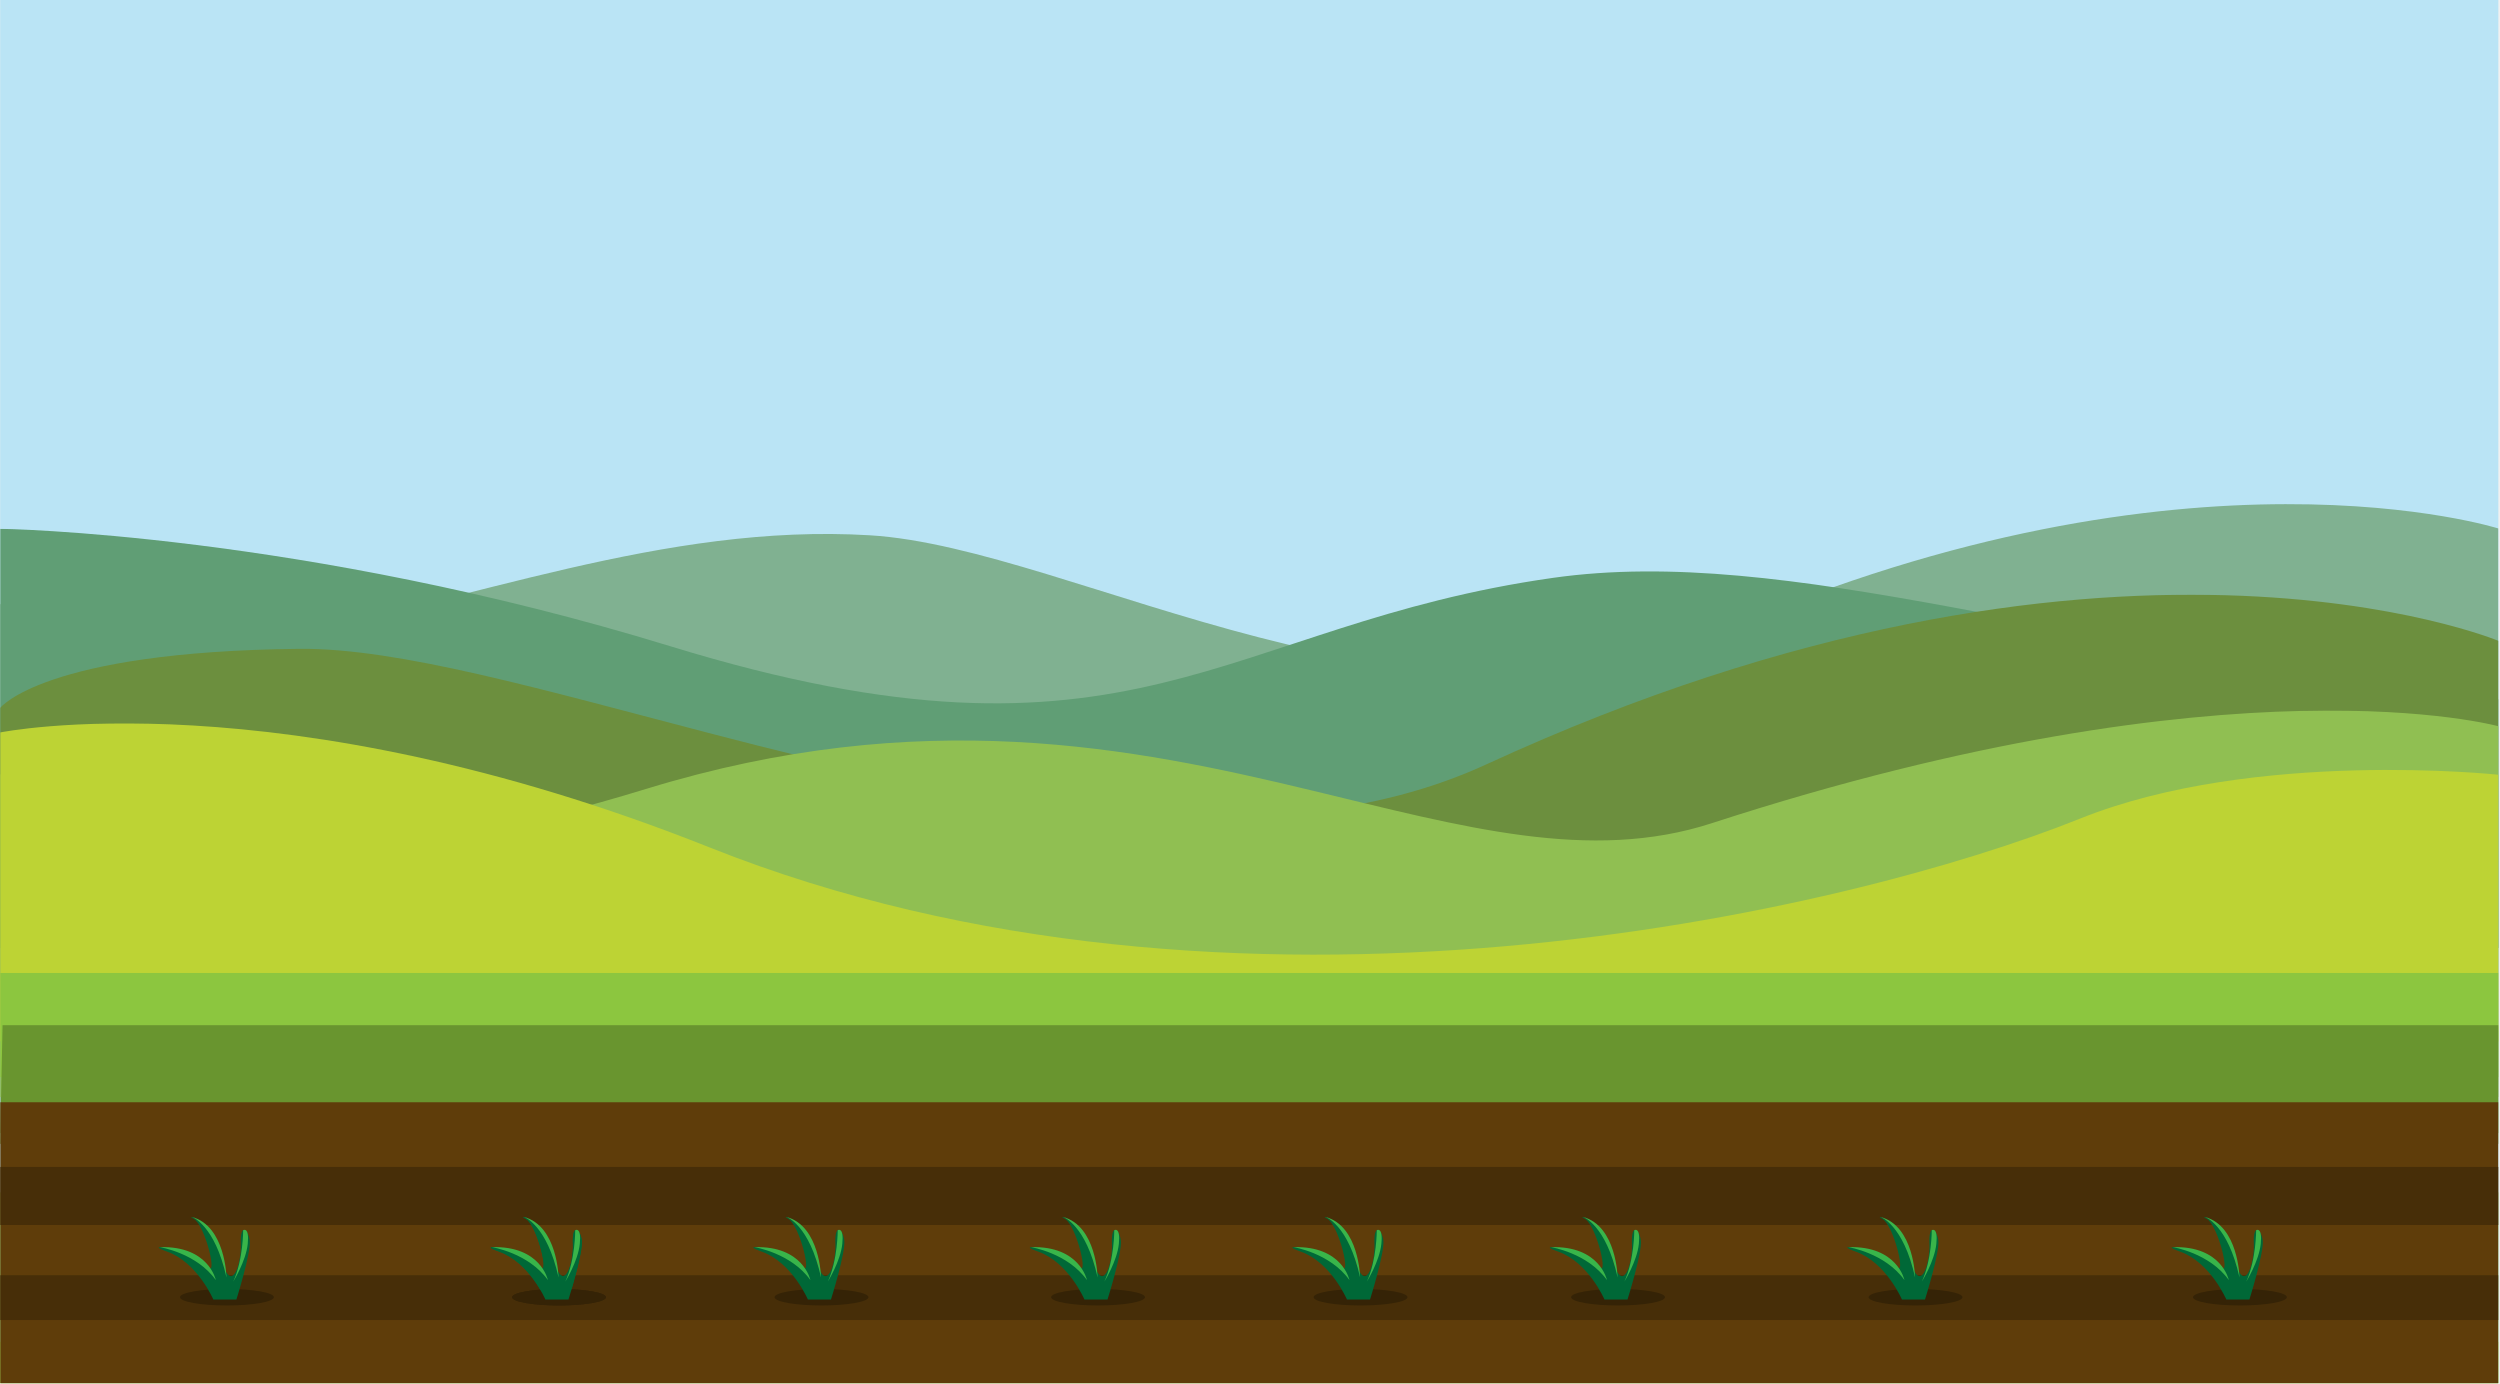
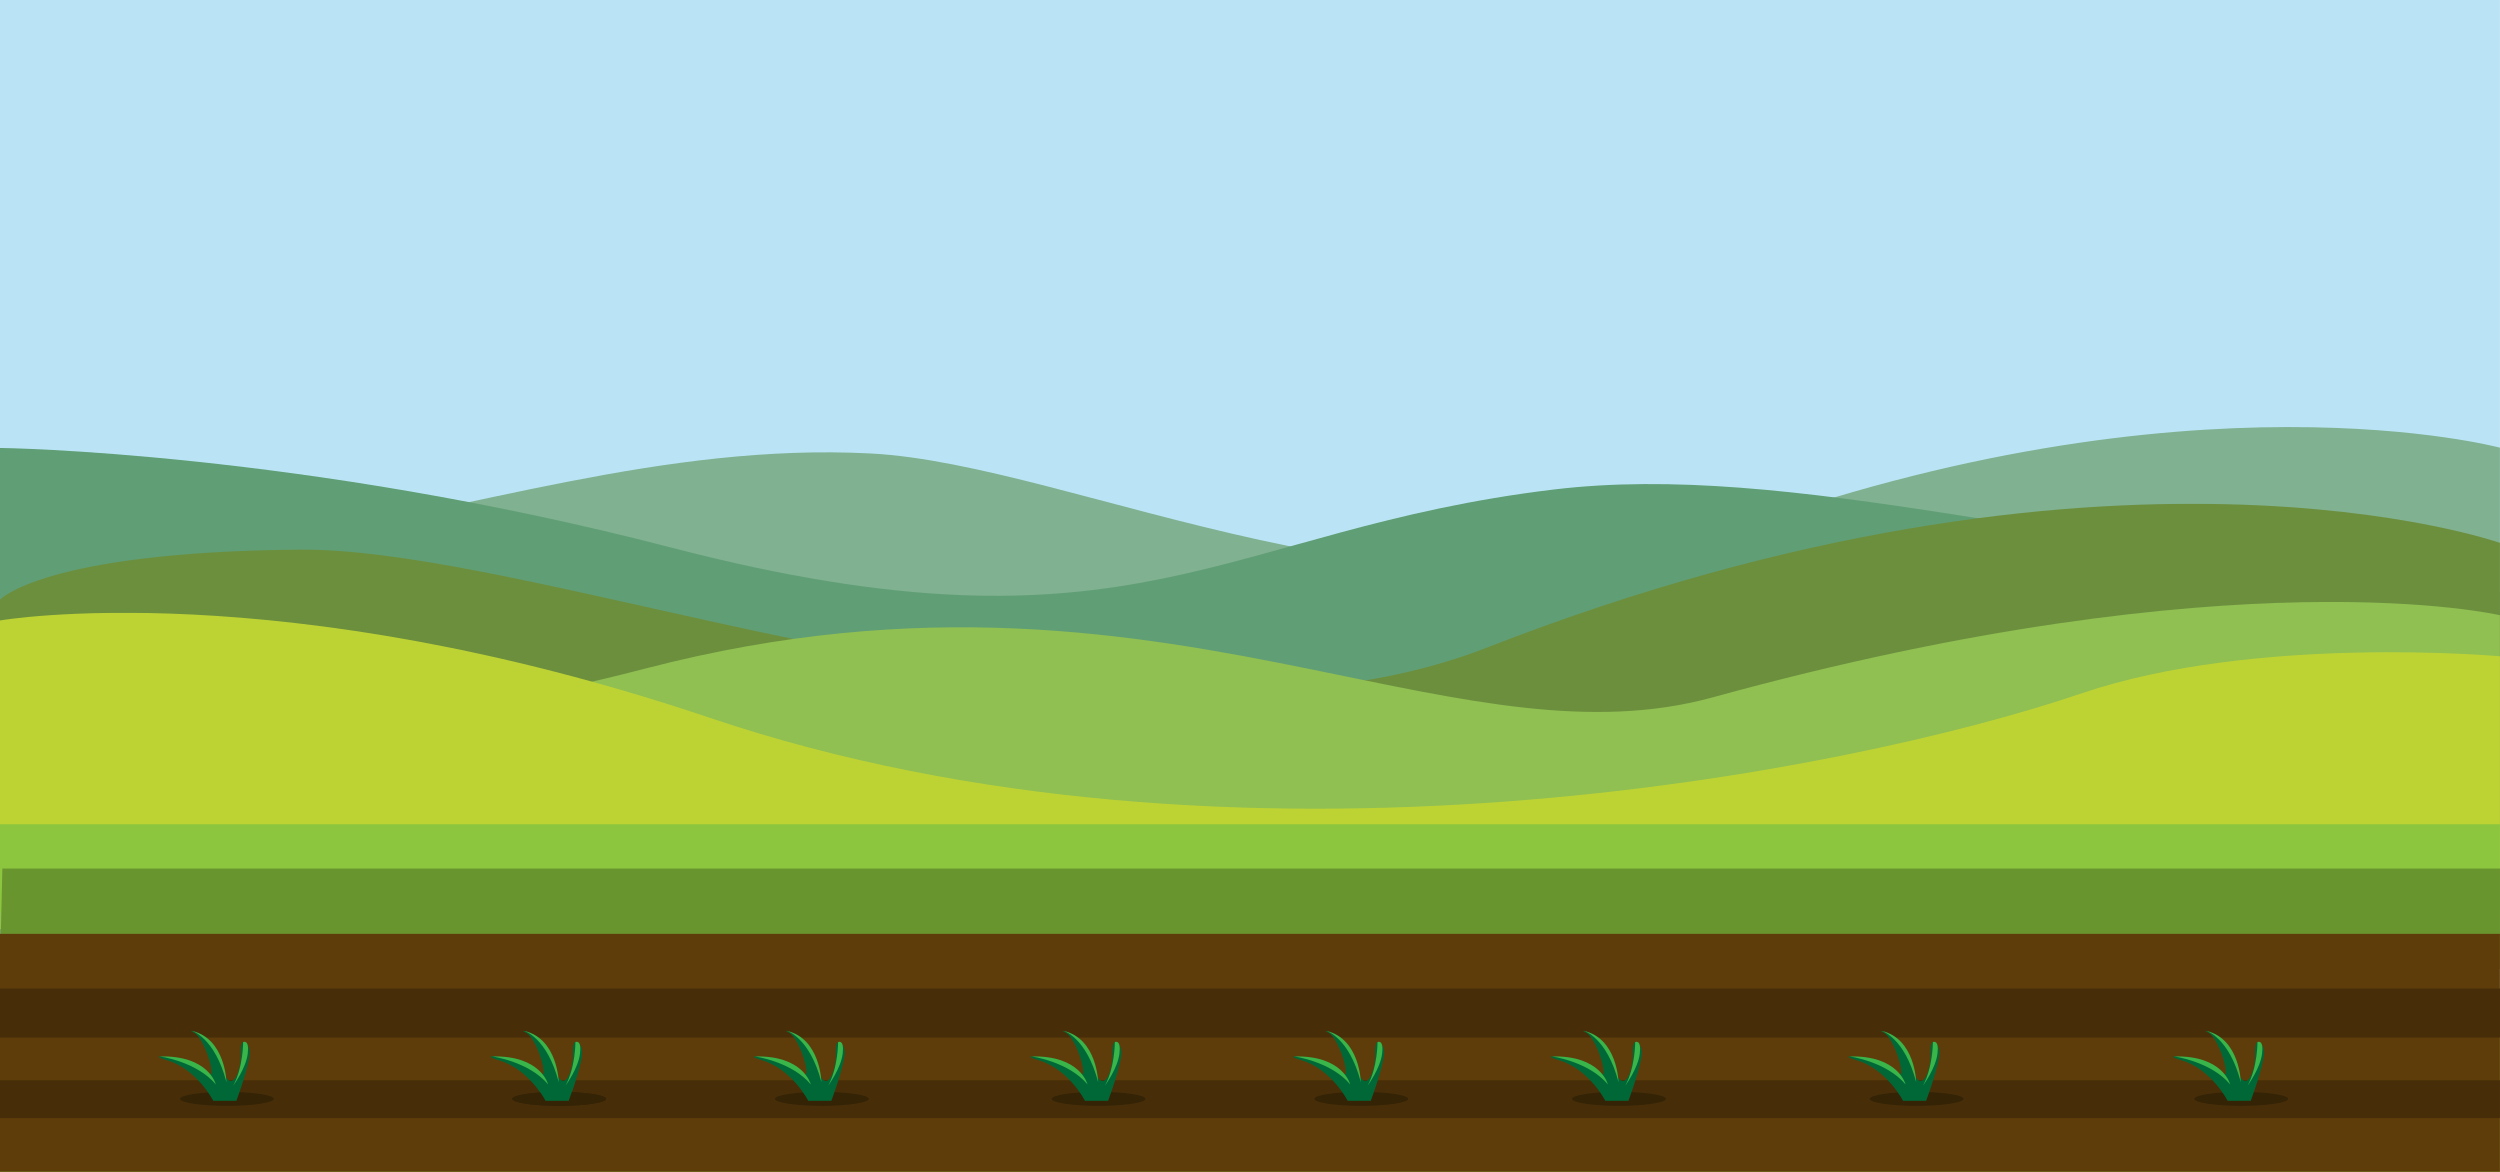
- <svg xmlns="http://www.w3.org/2000/svg" width="1921" height="1063" viewBox="0 0 1921 1063" fill="none">
-   <g clip-path="url(#clip0_5101_1805)">
-     <mask id="mask0_5101_1805" style="mask-type:luminance" maskUnits="userSpaceOnUse" x="-1" y="-160" width="1922" height="1223">
-       <path d="M-0.147 -160H1920.15V1063H-0.147V-160Z" fill="white" />
+ <svg xmlns="http://www.w3.org/2000/svg" width="1920" height="900" viewBox="0 0 1920 900" fill="none" version="1.1" id="svg68">
+   <g clip-path="url(#clip0_5101_1805)" id="g68" transform="matrix(1.000151,0,0,0.8466604,-0.1400052,0)">
+     <mask id="mask0_5101_1805" maskUnits="userSpaceOnUse" x="-1" y="-160" width="1922" height="1223">
+       <path d="M -0.147,-160 H 1920.15 V 1063 H -0.147 Z" fill="#ffffff" id="path1" />
    </mask>
-     <g mask="url(#mask0_5101_1805)">
-       <path d="M1919.78 1062.99H0.14V-160.003H1919.78V1062.99Z" fill="#BAE4F5" />
+     <g mask="url(#mask0_5101_1805)" id="g2">
+       <path d="M 1919.78,1062.99 H 0.14 V -160.003 H 1919.78 Z" fill="#bae4f5" id="path2" />
    </g>
-     <mask id="mask1_5101_1805" style="mask-type:luminance" maskUnits="userSpaceOnUse" x="0" y="387" width="1920" height="342">
-       <path d="M0.14 387.283H1919.85V728.659H0.14V387.283Z" fill="white" />
+     <mask id="mask1_5101_1805" maskUnits="userSpaceOnUse" x="0" y="387" width="1920" height="342">
+       <path d="M 0.14,387.283 H 1919.85 V 728.659 H 0.14 Z" fill="#ffffff" id="path3" />
    </mask>
-     <g mask="url(#mask1_5101_1805)">
-       <path d="M1919.78 406.092C1919.78 406.092 1681.56 330.415 1326.35 483.542C1087.34 586.574 826.444 420.906 668.432 411.32C510.418 401.731 360.675 462.828 209.755 489.976C91.422 511.26 0.14 464.08 0.14 464.08V728.369H1919.78V406.092Z" fill="#80B191" />
+     <g mask="url(#mask1_5101_1805)" id="g4">
+       <path d="m 1919.78,406.092 c 0,0 -238.22,-75.677 -593.43,77.45 C 1087.34,586.574 826.444,420.906 668.432,411.32 510.418,401.731 360.675,462.828 209.755,489.976 91.422,511.26 0.14,464.08 0.14,464.08 V 728.369 H 1919.78 Z" fill="#80b191" id="path4" />
    </g>
-     <mask id="mask2_5101_1805" style="mask-type:luminance" maskUnits="userSpaceOnUse" x="0" y="406" width="1920" height="323">
-       <path d="M0.14 406.249H1919.85V728.659H0.14V406.249Z" fill="white" />
+     <mask id="mask2_5101_1805" maskUnits="userSpaceOnUse" x="0" y="406" width="1920" height="323">
+       <path d="M 0.14,406.249 H 1919.85 v 322.41 H 0.14 Z" fill="#ffffff" id="path5" />
    </mask>
-     <g mask="url(#mask2_5101_1805)">
-       <path d="M0.14 406.332C0.14 406.332 231.327 409.444 515.38 496.653C872.141 606.189 938.197 480.143 1193.43 444.009C1373.48 418.517 1588.52 498.565 1919.78 537.339V728.369H0.14V406.332Z" fill="#609E75" />
+     <g mask="url(#mask2_5101_1805)" id="g6">
+       <path d="m 0.14,406.332 c 0,0 231.187,3.112 515.24,90.321 356.761,109.536 422.817,-16.51 678.05,-52.644 180.05,-25.492 395.09,54.556 726.35,93.33 v 191.03 H 0.14 Z" fill="#609e75" id="path6" />
    </g>
-     <mask id="mask3_5101_1805" style="mask-type:luminance" maskUnits="userSpaceOnUse" x="0" y="456" width="1920" height="415">
-       <path d="M0.14 456.71H1919.85V870.898H0.14V456.71Z" fill="white" />
+     <mask id="mask3_5101_1805" maskUnits="userSpaceOnUse" x="0" y="456" width="1920" height="415">
+       <path d="M 0.14,456.71 H 1919.85 V 870.898 H 0.14 Z" fill="#ffffff" id="path7" />
    </mask>
-     <g mask="url(#mask3_5101_1805)">
-       <path d="M1919.78 492.431C1919.78 492.431 1619.6 367.282 1141.96 587.404C971.278 666.066 741.896 614.639 544.497 563.217C418.866 530.488 306.189 497.759 229.832 498.565C33.498 500.631 0.14 543.952 0.14 543.952L0.3 870.741H1919.78V492.431Z" fill="#6C8F3E" />
+     <g mask="url(#mask3_5101_1805)" id="g8">
+       <path d="m 1919.78,492.431 c 0,0 -300.18,-125.149 -777.82,94.973 C 971.278,666.066 741.896,614.639 544.497,563.217 418.866,530.488 306.189,497.759 229.832,498.565 33.498,500.631 0.14,543.952 0.14,543.952 L 0.3,870.741 H 1919.78 Z" fill="#6c8f3e" id="path8" />
    </g>
-     <mask id="mask4_5101_1805" style="mask-type:luminance" maskUnits="userSpaceOnUse" x="0" y="545" width="1920" height="299">
-       <path d="M0.14 545.778H1919.85V843.087H0.14V545.778Z" fill="white" />
+     <mask id="mask4_5101_1805" maskUnits="userSpaceOnUse" x="0" y="545" width="1920" height="299">
+       <path d="M 0.14,545.778 H 1919.85 V 843.087 H 0.14 Z" fill="#ffffff" id="path9" />
    </mask>
-     <g mask="url(#mask4_5101_1805)">
-       <path d="M0.14 594.677C0.14 594.677 107.986 725.497 496.533 606.189C707.803 541.313 870.569 574.362 1008.09 607.415C1123.81 635.223 1221.65 663.034 1315.48 632.504C1717.11 501.83 1919.78 558.056 1919.78 558.056V843.023H0.14V594.677Z" fill="#90BF52" />
+     <g mask="url(#mask4_5101_1805)" id="g10">
+       <path d="m 0.14,594.677 c 0,0 107.846,130.82 496.393,11.512 211.27,-64.876 374.036,-31.827 511.557,1.226 115.72,27.808 213.56,55.619 307.39,25.089 401.63,-130.674 604.3,-74.448 604.3,-74.448 V 843.023 H 0.14 Z" fill="#90bf52" id="path10" />
    </g>
-     <mask id="mask5_5101_1805" style="mask-type:luminance" maskUnits="userSpaceOnUse" x="0" y="555" width="1920" height="246">
-       <path d="M0.14 555.637H1919.85V800.438H0.14V555.637Z" fill="white" />
+     <mask id="mask5_5101_1805" maskUnits="userSpaceOnUse" x="0" y="555" width="1920" height="246">
+       <path d="M 0.14,555.637 H 1919.85 V 800.438 H 0.14 Z" fill="#ffffff" id="path11" />
    </mask>
-     <g mask="url(#mask5_5101_1805)">
-       <path d="M0.14 562.821C0.14 562.821 213.602 519.087 545.491 651.26C948.224 811.654 1420.26 700.512 1598.32 629.019C1732.43 575.162 1919.78 595.317 1919.78 595.317V800.282H0.14V562.821Z" fill="#BDD334" />
+     <g mask="url(#mask5_5101_1805)" id="g12">
+       <path d="m 0.14,562.821 c 0,0 213.462,-43.734 545.351,88.439 402.733,160.394 874.769,49.252 1052.829,-22.241 134.11,-53.857 321.46,-33.702 321.46,-33.702 V 800.282 H 0.14 Z" fill="#bdd334" id="path12" />
    </g>
-     <mask id="mask6_5101_1805" style="mask-type:luminance" maskUnits="userSpaceOnUse" x="0" y="1030" width="1920" height="107">
-       <path d="M0.14 1030.75H1919.85V1136.51H0.14V1030.75Z" fill="white" />
+     <mask id="mask6_5101_1805" maskUnits="userSpaceOnUse" x="0" y="1030" width="1920" height="107">
+       <path d="M 0.14,1030.75 H 1919.85 v 105.76 H 0.14 Z" fill="#ffffff" id="path13" />
    </mask>
-     <g mask="url(#mask6_5101_1805)">
-       <path d="M1919.78 1136.42H0.14V1031.07H1919.78V1136.42Z" fill="#BDD334" />
+     <g mask="url(#mask6_5101_1805)" id="g14">
+       <path d="M 1919.78,1136.42 H 0.14 V 1031.07 H 1919.78 Z" fill="#bdd334" id="path14" />
    </g>
-     <mask id="mask7_5101_1805" style="mask-type:luminance" maskUnits="userSpaceOnUse" x="0" y="915" width="1920" height="194">
-       <path d="M0.14 915.942H1919.85V1108.64H0.14V915.942Z" fill="white" />
+     <mask id="mask7_5101_1805" maskUnits="userSpaceOnUse" x="0" y="915" width="1920" height="194">
+       <path d="M 0.14,915.942 H 1919.85 V 1108.64 H 0.14 Z" fill="#ffffff" id="path15" />
    </mask>
-     <g mask="url(#mask7_5101_1805)">
-       <path d="M1919.78 1108.55H0.14V916.212H1919.78V1108.55Z" fill="#8CC63F" />
+     <g mask="url(#mask7_5101_1805)" id="g16">
+       <path d="M 1919.78,1108.55 H 0.14 V 916.212 H 1919.78 Z" fill="#8cc63f" id="path16" />
    </g>
-     <mask id="mask8_5101_1805" style="mask-type:luminance" maskUnits="userSpaceOnUse" x="0" y="747" width="1920" height="81">
-       <path d="M0.14 747.554H1919.85V827.886H0.14V747.554Z" fill="white" />
+     <mask id="mask8_5101_1805" maskUnits="userSpaceOnUse" x="0" y="747" width="1920" height="81">
+       <path d="M 0.14,747.554 H 1919.85 v 80.332 H 0.14 Z" fill="#ffffff" id="path17" />
    </mask>
-     <g mask="url(#mask8_5101_1805)">
-       <path d="M1919.78 827.82H0.14V747.558H1919.78V827.82Z" fill="#8CC63F" />
+     <g mask="url(#mask8_5101_1805)" id="g18">
+       <path d="M 1919.78,827.82 H 0.14 V 747.558 H 1919.78 Z" fill="#8cc63f" id="path18" />
    </g>
-     <mask id="mask9_5101_1805" style="mask-type:luminance" maskUnits="userSpaceOnUse" x="0" y="787" width="1920" height="93">
-       <path d="M0.14 787.644H1919.85V879.028H0.14V787.644Z" fill="white" />
+     <mask id="mask9_5101_1805" maskUnits="userSpaceOnUse" x="0" y="787" width="1920" height="93">
+       <path d="M 0.14,787.644 H 1919.85 v 91.384 H 0.14 Z" fill="#ffffff" id="path19" />
    </mask>
-     <g mask="url(#mask9_5101_1805)">
-       <path d="M1919.79 878.951H0.14L1.952 787.687H1919.85L1919.79 878.951Z" fill="#69952F" />
+     <g mask="url(#mask9_5101_1805)" id="g20">
+       <path d="M 1919.79,878.951 H 0.14 L 1.952,787.687 H 1919.85 Z" fill="#69952f" id="path20" />
    </g>
-     <mask id="mask10_5101_1805" style="mask-type:luminance" maskUnits="userSpaceOnUse" x="0" y="846" width="1920" height="218">
-       <path d="M0.14 846.855H1919.85V1063.6H0.14V846.855Z" fill="white" />
+     <mask id="mask10_5101_1805" maskUnits="userSpaceOnUse" x="0" y="846" width="1920" height="218">
+       <path d="M 0.14,846.855 H 1919.85 V 1063.6 H 0.14 Z" fill="#ffffff" id="path21" />
    </mask>
-     <g mask="url(#mask10_5101_1805)">
-       <path d="M1919.78 1063.27H0.14V846.888H1919.78V1063.27Z" fill="#5F3D0A" />
+     <g mask="url(#mask10_5101_1805)" id="g22">
+       <path d="M 1919.78,1063.27 H 0.14 V 846.888 H 1919.78 Z" fill="#5f3d0a" id="path22" />
    </g>
-     <mask id="mask11_5101_1805" style="mask-type:luminance" maskUnits="userSpaceOnUse" x="0" y="979" width="1920" height="36">
-       <path d="M0.14 979.611H1919.85V1014.49H0.14V979.611Z" fill="white" />
+     <mask id="mask11_5101_1805" maskUnits="userSpaceOnUse" x="0" y="979" width="1920" height="36">
+       <path d="M 0.14,979.611 H 1919.85 v 34.879 H 0.14 Z" fill="#ffffff" id="path23" />
    </mask>
-     <g mask="url(#mask11_5101_1805)">
-       <path d="M1919.78 1014.41H0.14V979.884H1919.78V1014.41Z" fill="#472E08" />
+     <g mask="url(#mask11_5101_1805)" id="g24">
+       <path d="M 1919.78,1014.41 H 0.14 V 979.884 H 1919.78 Z" fill="#472e08" id="path24" />
    </g>
-     <mask id="mask12_5101_1805" style="mask-type:luminance" maskUnits="userSpaceOnUse" x="0" y="896" width="1920" height="46">
-       <path d="M0.14 896.297H1919.85V941.341H0.14V896.297Z" fill="white" />
+     <mask id="mask12_5101_1805" maskUnits="userSpaceOnUse" x="0" y="896" width="1920" height="46">
+       <path d="M 0.14,896.297 H 1919.85 v 45.044 H 0.14 Z" fill="#ffffff" id="path25" />
    </mask>
-     <g mask="url(#mask12_5101_1805)">
-       <path d="M1919.82 941.294H0.17V896.623H1919.82V941.294Z" fill="#472E08" />
+     <g mask="url(#mask12_5101_1805)" id="g26">
+       <path d="M 1919.82,941.294 H 0.17 V 896.623 H 1919.82 Z" fill="#472e08" id="path26" />
    </g>
-     <path d="M465.615 996.777C465.615 1000.29 449.461 1003.13 429.537 1003.13C409.61 1003.13 393.456 1000.29 393.456 996.777C393.456 993.272 409.61 990.426 429.537 990.426C449.461 990.426 465.615 993.272 465.615 996.777Z" fill="#352306" />
-     <path d="M419.093 998.556C419.093 998.556 406.834 970.002 383.669 961.782C360.509 953.562 405.469 961.109 414.325 972.644C423.181 984.179 412.963 941.474 404.107 936.633C395.252 931.791 417.732 937.379 425.223 966.903C432.717 996.423 440.892 971.251 440.212 955.604C439.531 939.955 445.661 944.036 447.025 952.882C448.387 961.728 436.805 998.556 436.805 998.556H419.093Z" fill="#006837" />
-     <path d="M465.615 996.777C465.615 1000.29 449.461 1003.13 429.537 1003.13C409.61 1003.13 393.456 1000.29 393.456 996.777C393.456 993.272 409.61 990.426 429.537 990.426C449.461 990.426 465.615 993.272 465.615 996.777Z" fill="#352306" />
-     <path d="M419.093 998.556C419.093 998.556 406.834 970.002 383.669 961.782C360.509 953.562 405.469 961.109 414.325 972.644C423.181 984.179 412.963 941.474 404.107 936.633C395.252 931.791 417.732 937.379 425.223 966.903C432.717 996.423 440.892 971.251 440.212 955.604C439.531 939.955 445.661 944.036 447.025 952.882C448.387 961.728 436.805 998.556 436.805 998.556H419.093Z" fill="#006837" />
-     <path d="M421.002 983.622C421.002 983.622 415.563 957.177 378.09 958.323C378.09 958.323 406.093 962.758 421.002 983.622Z" fill="#39B54A" />
-     <path d="M429.177 981.58C429.177 981.58 428.496 942.121 402.613 935.087C402.613 935.087 420.208 940.988 429.177 981.58Z" fill="#39B54A" />
-     <path d="M434.399 984.759C434.399 984.759 444.166 969.135 445.524 955.741C446.889 942.347 442 945.282 442 945.282C442 945.282 442.12 967.973 434.399 984.759Z" fill="#39B54A" />
-     <path d="M667.315 996.777C667.315 1000.29 651.165 1003.13 631.241 1003.13C611.313 1003.13 595.16 1000.29 595.16 996.777C595.16 993.272 611.313 990.426 631.241 990.426C651.165 990.426 667.315 993.272 667.315 996.777Z" fill="#352306" />
-     <path d="M620.796 998.556C620.796 998.556 608.537 970.002 585.373 961.782C562.212 953.562 607.176 961.109 616.028 972.644C624.884 984.179 614.667 941.474 605.811 936.633C596.952 931.791 619.435 937.379 626.929 966.903C634.421 996.423 642.596 971.251 641.915 955.604C641.234 939.955 647.364 944.036 648.725 952.882C650.087 961.728 638.508 998.556 638.508 998.556H620.796Z" fill="#006837" />
-     <path d="M622.708 983.622C622.708 983.622 617.269 957.177 579.797 958.323C579.797 958.323 607.796 962.758 622.708 983.622Z" fill="#39B54A" />
-     <path d="M630.88 981.58C630.88 981.58 630.199 942.121 604.312 935.087C604.312 935.087 621.907 940.988 630.88 981.58Z" fill="#39B54A" />
-     <path d="M636.102 984.759C636.102 984.759 645.866 969.135 647.224 955.741C648.589 942.347 643.703 945.282 643.703 945.282C643.703 945.282 643.824 967.973 636.102 984.759Z" fill="#39B54A" />
-     <path d="M879.826 996.777C879.826 1000.29 863.673 1003.13 843.749 1003.13C823.825 1003.13 807.671 1000.29 807.671 996.777C807.671 993.272 823.825 990.426 843.749 990.426C863.673 990.426 879.826 993.272 879.826 996.777Z" fill="#352306" />
-     <path d="M833.307 998.556C833.307 998.556 821.041 970.002 797.881 961.782C774.723 953.562 819.68 961.109 828.539 972.644C837.395 984.179 827.174 941.474 818.322 936.633C809.463 931.791 831.946 937.379 839.434 966.903C846.932 996.423 855.107 971.251 854.423 955.604C853.739 939.955 859.872 944.036 861.233 952.882C862.598 961.728 851.016 998.556 851.016 998.556H833.307Z" fill="#006837" />
-     <path d="M835.216 983.622C835.216 983.622 829.774 957.177 792.305 958.323C792.305 958.323 820.304 962.758 835.216 983.622Z" fill="#39B54A" />
-     <path d="M843.388 981.58C843.388 981.58 842.704 942.121 816.82 935.087C816.82 935.087 834.415 940.988 843.388 981.58Z" fill="#39B54A" />
-     <path d="M848.607 984.759C848.607 984.759 858.374 969.135 859.739 955.741C861.1 942.347 856.208 945.282 856.208 945.282C856.208 945.282 856.332 967.973 848.607 984.759Z" fill="#39B54A" />
-     <path d="M1081.53 996.777C1081.53 1000.29 1065.38 1003.13 1045.45 1003.13C1025.52 1003.13 1009.37 1000.29 1009.37 996.777C1009.37 993.272 1025.52 990.426 1045.45 990.426C1065.38 990.426 1081.53 993.272 1081.53 996.777Z" fill="#352306" />
-     <path d="M1035.01 998.556C1035.01 998.556 1022.75 970.002 999.584 961.782C976.427 953.562 1021.38 961.109 1030.24 972.644C1039.1 984.179 1028.88 941.474 1020.02 936.633C1011.17 931.791 1033.64 937.379 1041.14 966.903C1048.64 996.423 1056.81 971.251 1056.13 955.604C1055.44 939.955 1061.57 944.036 1062.94 952.882C1064.3 961.728 1052.72 998.556 1052.72 998.556H1035.01Z" fill="#006837" />
-     <path d="M1036.92 983.622C1036.92 983.622 1031.48 957.177 994.008 958.323C994.008 958.323 1022.01 962.758 1036.92 983.622Z" fill="#39B54A" />
-     <path d="M1045.09 981.58C1045.09 981.58 1044.41 942.121 1018.52 935.087C1018.52 935.087 1036.12 940.988 1045.09 981.58Z" fill="#39B54A" />
-     <path d="M1050.31 984.759C1050.31 984.759 1060.08 969.135 1061.44 955.741C1062.81 942.347 1057.92 945.282 1057.92 945.282C1057.92 945.282 1058.04 967.973 1050.31 984.759Z" fill="#39B54A" />
-     <path d="M1279.39 996.777C1279.39 1000.29 1263.24 1003.13 1243.31 1003.13C1223.39 1003.13 1207.24 1000.29 1207.24 996.777C1207.24 993.272 1223.39 990.426 1243.31 990.426C1263.24 990.426 1279.39 993.272 1279.39 996.777Z" fill="#352306" />
-     <path d="M1232.88 998.556C1232.88 998.556 1220.61 970.002 1197.45 961.782C1174.29 953.562 1219.25 961.109 1228.11 972.644C1236.96 984.179 1226.74 941.474 1217.89 936.633C1209.03 931.791 1231.52 937.379 1239 966.903C1246.49 996.423 1254.67 971.251 1253.99 955.604C1253.31 939.955 1259.44 944.036 1260.8 952.882C1262.16 961.728 1250.58 998.556 1250.58 998.556H1232.88Z" fill="#006837" />
-     <path d="M1234.79 983.623C1234.79 983.623 1229.35 957.177 1191.87 958.32C1191.87 958.32 1219.88 962.758 1234.79 983.623Z" fill="#39B54A" />
-     <path d="M1242.96 981.58C1242.96 981.58 1242.28 942.121 1216.4 935.087C1216.4 935.087 1233.99 940.988 1242.96 981.58Z" fill="#39B54A" />
-     <path d="M1248.18 984.759C1248.18 984.759 1257.95 969.135 1259.31 955.741C1260.67 942.347 1255.78 945.282 1255.78 945.282C1255.78 945.282 1255.9 967.973 1248.18 984.759Z" fill="#39B54A" />
-     <path d="M210.452 996.777C210.452 1000.29 194.302 1003.13 174.375 1003.13C154.451 1003.13 138.297 1000.29 138.297 996.777C138.297 993.272 154.451 990.426 174.375 990.426C194.302 990.426 210.452 993.272 210.452 996.777Z" fill="#352306" />
-     <path d="M163.934 998.556C163.934 998.556 151.671 970.002 128.51 961.782C105.35 953.562 150.31 961.109 159.166 972.644C168.022 984.179 157.801 941.474 148.945 936.633C140.093 931.791 162.569 937.379 170.064 966.903C177.558 996.423 185.73 971.251 185.049 955.604C184.369 939.955 190.498 944.036 191.863 952.882C193.225 961.728 181.646 998.556 181.646 998.556H163.934Z" fill="#006837" />
-     <path d="M165.843 983.622C165.843 983.622 160.404 957.177 122.931 958.323C122.931 958.323 150.93 962.758 165.843 983.622Z" fill="#39B54A" />
-     <path d="M174.018 981.58C174.018 981.58 173.337 942.121 147.45 935.087C147.45 935.087 165.048 940.988 174.018 981.58Z" fill="#39B54A" />
-     <path d="M179.24 984.759C179.24 984.759 189.003 969.135 190.365 955.741C191.73 942.347 186.841 945.282 186.841 945.282C186.841 945.282 186.961 967.973 179.24 984.759Z" fill="#39B54A" />
-     <path d="M1507.98 996.777C1507.98 1000.29 1491.83 1003.13 1471.9 1003.13C1451.97 1003.13 1435.82 1000.29 1435.82 996.777C1435.82 993.272 1451.97 990.426 1471.9 990.426C1491.83 990.426 1507.98 993.272 1507.98 996.777Z" fill="#352306" />
-     <path d="M1461.46 998.556C1461.46 998.556 1449.19 970.002 1426.03 961.782C1402.87 953.562 1447.83 961.109 1456.69 972.644C1465.54 984.179 1455.32 941.474 1446.47 936.633C1437.62 931.791 1460.09 937.379 1467.59 966.903C1475.08 996.423 1483.25 971.251 1482.57 955.604C1481.89 939.955 1488.02 944.036 1489.39 952.882C1490.75 961.728 1479.17 998.556 1479.17 998.556H1461.46Z" fill="#006837" />
-     <path d="M1463.37 983.622C1463.37 983.622 1457.93 957.177 1420.45 958.323C1420.45 958.323 1448.45 962.758 1463.37 983.622Z" fill="#39B54A" />
-     <path d="M1471.54 981.58C1471.54 981.58 1470.86 942.121 1444.97 935.087C1444.97 935.087 1462.57 940.988 1471.54 981.58Z" fill="#39B54A" />
-     <path d="M1476.76 984.759C1476.76 984.759 1486.53 969.135 1487.89 955.741C1489.25 942.347 1484.36 945.282 1484.36 945.282C1484.36 945.282 1484.48 967.973 1476.76 984.759Z" fill="#39B54A" />
-     <path d="M1757.24 996.777C1757.24 1000.29 1741.09 1003.13 1721.16 1003.13C1701.23 1003.13 1685.08 1000.29 1685.08 996.777C1685.08 993.272 1701.23 990.426 1721.16 990.426C1741.09 990.426 1757.24 993.272 1757.24 996.777Z" fill="#352306" />
-     <path d="M1710.72 998.556C1710.72 998.556 1698.45 970.002 1675.29 961.782C1652.13 953.562 1697.09 961.109 1705.95 972.644C1714.8 984.179 1704.58 941.474 1695.73 936.633C1686.88 931.791 1709.35 937.379 1716.85 966.903C1724.34 996.423 1732.51 971.251 1731.83 955.604C1731.15 939.955 1737.28 944.036 1738.65 952.882C1740.01 961.728 1728.43 998.556 1728.43 998.556H1710.72Z" fill="#006837" />
-     <path d="M1712.63 983.622C1712.63 983.622 1707.19 957.177 1669.71 958.323C1669.71 958.323 1697.71 962.758 1712.63 983.622Z" fill="#39B54A" />
-     <path d="M1720.8 981.58C1720.8 981.58 1720.12 942.121 1694.23 935.087C1694.23 935.087 1711.83 940.988 1720.8 981.58Z" fill="#39B54A" />
-     <path d="M1726.02 984.759C1726.02 984.759 1735.79 969.135 1737.15 955.741C1738.51 942.347 1733.62 945.282 1733.62 945.282C1733.62 945.282 1733.74 967.973 1726.02 984.759Z" fill="#39B54A" />
+     <path d="m 465.615,996.777 c 0,3.513 -16.154,6.353 -36.078,6.353 -19.927,0 -36.081,-2.84 -36.081,-6.353 0,-3.505 16.154,-6.351 36.081,-6.351 19.924,0 36.078,2.846 36.078,6.351 z" fill="#352306" id="path27" />
+     <path d="m 419.093,998.556 c 0,0 -12.259,-28.554 -35.424,-36.774 -23.16,-8.22 21.8,-0.673 30.656,10.862 8.856,11.535 -1.362,-31.17 -10.218,-36.011 -8.855,-4.842 13.625,0.746 21.116,30.27 7.494,29.52 15.669,4.348 14.989,-11.299 -0.681,-15.649 5.449,-11.568 6.813,-2.722 1.362,8.846 -10.22,45.674 -10.22,45.674 z" fill="#006837" id="path28" />
+     <path d="m 465.615,996.777 c 0,3.513 -16.154,6.353 -36.078,6.353 -19.927,0 -36.081,-2.84 -36.081,-6.353 0,-3.505 16.154,-6.351 36.081,-6.351 19.924,0 36.078,2.846 36.078,6.351 z" fill="#352306" id="path29" />
+     <path d="m 419.093,998.556 c 0,0 -12.259,-28.554 -35.424,-36.774 -23.16,-8.22 21.8,-0.673 30.656,10.862 8.856,11.535 -1.362,-31.17 -10.218,-36.011 -8.855,-4.842 13.625,0.746 21.116,30.27 7.494,29.52 15.669,4.348 14.989,-11.299 -0.681,-15.649 5.449,-11.568 6.813,-2.722 1.362,8.846 -10.22,45.674 -10.22,45.674 z" fill="#006837" id="path30" />
+     <path d="m 421.002,983.622 c 0,0 -5.439,-26.445 -42.912,-25.299 0,0 28.003,4.435 42.912,25.299 z" fill="#39b54a" id="path31" />
+     <path d="m 429.177,981.58 c 0,0 -0.681,-39.459 -26.564,-46.493 0,0 17.595,5.901 26.564,46.493 z" fill="#39b54a" id="path32" />
+     <path d="m 434.399,984.759 c 0,0 9.767,-15.624 11.125,-29.018 1.365,-13.394 -3.524,-10.459 -3.524,-10.459 0,0 0.12,22.691 -7.601,39.477 z" fill="#39b54a" id="path33" />
+     <path d="m 667.315,996.777 c 0,3.513 -16.15,6.353 -36.074,6.353 -19.928,0 -36.081,-2.84 -36.081,-6.353 0,-3.505 16.153,-6.351 36.081,-6.351 19.924,0 36.074,2.846 36.074,6.351 z" fill="#352306" id="path34" />
+     <path d="m 620.796,998.556 c 0,0 -12.259,-28.554 -35.423,-36.774 -23.161,-8.22 21.803,-0.673 30.655,10.862 8.856,11.535 -1.361,-31.17 -10.217,-36.011 -8.859,-4.842 13.624,0.746 21.118,30.27 7.492,29.52 15.667,4.348 14.986,-11.299 -0.681,-15.649 5.449,-11.568 6.81,-2.722 1.362,8.846 -10.217,45.674 -10.217,45.674 z" fill="#006837" id="path35" />
+     <path d="m 622.708,983.622 c 0,0 -5.439,-26.445 -42.911,-25.299 0,0 27.999,4.435 42.911,25.299 z" fill="#39b54a" id="path36" />
+     <path d="m 630.88,981.58 c 0,0 -0.681,-39.459 -26.568,-46.493 0,0 17.595,5.901 26.568,46.493 z" fill="#39b54a" id="path37" />
+     <path d="m 636.102,984.759 c 0,0 9.764,-15.624 11.122,-29.018 1.365,-13.394 -3.521,-10.459 -3.521,-10.459 0,0 0.121,22.691 -7.601,39.477 z" fill="#39b54a" id="path38" />
+     <path d="m 879.826,996.777 c 0,3.513 -16.153,6.353 -36.077,6.353 -19.924,0 -36.078,-2.84 -36.078,-6.353 0,-3.505 16.154,-6.351 36.078,-6.351 19.924,0 36.077,2.846 36.077,6.351 z" fill="#352306" id="path39" />
+     <path d="m 833.307,998.556 c 0,0 -12.266,-28.554 -35.426,-36.774 -23.158,-8.22 21.799,-0.673 30.658,10.862 8.856,11.535 -1.365,-31.17 -10.217,-36.011 -8.859,-4.842 13.624,0.746 21.112,30.27 7.498,29.52 15.673,4.348 14.989,-11.299 -0.684,-15.649 5.449,-11.568 6.81,-2.722 1.365,8.846 -10.217,45.674 -10.217,45.674 z" fill="#006837" id="path40" />
+     <path d="m 835.216,983.622 c 0,0 -5.442,-26.445 -42.911,-25.299 0,0 27.999,4.435 42.911,25.299 z" fill="#39b54a" id="path41" />
+     <path d="m 843.388,981.58 c 0,0 -0.684,-39.459 -26.568,-46.493 0,0 17.595,5.901 26.568,46.493 z" fill="#39b54a" id="path42" />
+     <path d="m 848.607,984.759 c 0,0 9.767,-15.624 11.132,-29.018 1.361,-13.394 -3.531,-10.459 -3.531,-10.459 0,0 0.124,22.691 -7.601,39.477 z" fill="#39b54a" id="path43" />
+     <path d="m 1081.53,996.777 c 0,3.513 -16.15,6.353 -36.08,6.353 -19.93,0 -36.08,-2.84 -36.08,-6.353 0,-3.505 16.15,-6.351 36.08,-6.351 19.93,0 36.08,2.846 36.08,6.351 z" fill="#352306" id="path44" />
+     <path d="m 1035.01,998.556 c 0,0 -12.26,-28.554 -35.426,-36.774 -23.157,-8.22 21.796,-0.673 30.656,10.862 8.86,11.535 -1.36,-31.17 -10.22,-36.011 -8.85,-4.842 13.62,0.746 21.12,30.27 7.5,29.52 15.67,4.348 14.99,-11.299 -0.69,-15.649 5.44,-11.568 6.81,-2.722 1.36,8.846 -10.22,45.674 -10.22,45.674 z" fill="#006837" id="path45" />
+     <path d="m 1036.92,983.622 c 0,0 -5.44,-26.445 -42.912,-25.299 0,0 28.002,4.435 42.912,25.299 z" fill="#39b54a" id="path46" />
+     <path d="m 1045.09,981.58 c 0,0 -0.68,-39.459 -26.57,-46.493 0,0 17.6,5.901 26.57,46.493 z" fill="#39b54a" id="path47" />
+     <path d="m 1050.31,984.759 c 0,0 9.77,-15.624 11.13,-29.018 1.37,-13.394 -3.52,-10.459 -3.52,-10.459 0,0 0.12,22.691 -7.61,39.477 z" fill="#39b54a" id="path48" />
+     <path d="m 1279.39,996.777 c 0,3.513 -16.15,6.353 -36.08,6.353 -19.92,0 -36.07,-2.84 -36.07,-6.353 0,-3.505 16.15,-6.351 36.07,-6.351 19.93,0 36.08,2.846 36.08,6.351 z" fill="#352306" id="path49" />
+     <path d="m 1232.88,998.556 c 0,0 -12.27,-28.554 -35.43,-36.774 -23.16,-8.22 21.8,-0.673 30.66,10.862 8.85,11.535 -1.37,-31.17 -10.22,-36.011 -8.86,-4.842 13.63,0.746 21.11,30.27 7.49,29.52 15.67,4.348 14.99,-11.299 -0.68,-15.649 5.45,-11.568 6.81,-2.722 1.36,8.846 -10.22,45.674 -10.22,45.674 z" fill="#006837" id="path50" />
+     <path d="m 1234.79,983.623 c 0,0 -5.44,-26.446 -42.92,-25.303 0,0 28.01,4.438 42.92,25.303 z" fill="#39b54a" id="path51" />
+     <path d="m 1242.96,981.58 c 0,0 -0.68,-39.459 -26.56,-46.493 0,0 17.59,5.901 26.56,46.493 z" fill="#39b54a" id="path52" />
+     <path d="m 1248.18,984.759 c 0,0 9.77,-15.624 11.13,-29.018 1.36,-13.394 -3.53,-10.459 -3.53,-10.459 0,0 0.12,22.691 -7.6,39.477 z" fill="#39b54a" id="path53" />
+     <path d="m 210.452,996.777 c 0,3.513 -16.15,6.353 -36.077,6.353 -19.924,0 -36.078,-2.84 -36.078,-6.353 0,-3.505 16.154,-6.351 36.078,-6.351 19.927,0 36.077,2.846 36.077,6.351 z" fill="#352306" id="path54" />
+     <path d="m 163.934,998.556 c 0,0 -12.263,-28.554 -35.424,-36.774 -23.16,-8.22 21.8,-0.673 30.656,10.862 8.856,11.535 -1.365,-31.17 -10.221,-36.011 -8.852,-4.842 13.624,0.746 21.119,30.27 7.494,29.52 15.666,4.348 14.985,-11.299 -0.68,-15.649 5.449,-11.568 6.814,-2.722 1.362,8.846 -10.217,45.674 -10.217,45.674 z" fill="#006837" id="path55" />
+     <path d="m 165.843,983.622 c 0,0 -5.439,-26.445 -42.912,-25.299 0,0 27.999,4.435 42.912,25.299 z" fill="#39b54a" id="path56" />
+     <path d="m 174.018,981.58 c 0,0 -0.681,-39.459 -26.568,-46.493 0,0 17.598,5.901 26.568,46.493 z" fill="#39b54a" id="path57" />
+     <path d="m 179.24,984.759 c 0,0 9.763,-15.624 11.125,-29.018 1.365,-13.394 -3.524,-10.459 -3.524,-10.459 0,0 0.12,22.691 -7.601,39.477 z" fill="#39b54a" id="path58" />
+     <path d="m 1507.98,996.777 c 0,3.513 -16.15,6.353 -36.08,6.353 -19.93,0 -36.08,-2.84 -36.08,-6.353 0,-3.505 16.15,-6.351 36.08,-6.351 19.93,0 36.08,2.846 36.08,6.351 z" fill="#352306" id="path59" />
+     <path d="m 1461.46,998.556 c 0,0 -12.27,-28.554 -35.43,-36.774 -23.16,-8.22 21.8,-0.673 30.66,10.862 8.85,11.535 -1.37,-31.17 -10.22,-36.011 -8.85,-4.842 13.62,0.746 21.12,30.27 7.49,29.52 15.66,4.348 14.98,-11.299 -0.68,-15.649 5.45,-11.568 6.82,-2.722 1.36,8.846 -10.22,45.674 -10.22,45.674 z" fill="#006837" id="path60" />
+     <path d="m 1463.37,983.622 c 0,0 -5.44,-26.445 -42.92,-25.299 0,0 28,4.435 42.92,25.299 z" fill="#39b54a" id="path61" />
+     <path d="m 1471.54,981.58 c 0,0 -0.68,-39.459 -26.57,-46.493 0,0 17.6,5.901 26.57,46.493 z" fill="#39b54a" id="path62" />
+     <path d="m 1476.76,984.759 c 0,0 9.77,-15.624 11.13,-29.018 1.36,-13.394 -3.53,-10.459 -3.53,-10.459 0,0 0.12,22.691 -7.6,39.477 z" fill="#39b54a" id="path63" />
+     <path d="m 1757.24,996.777 c 0,3.513 -16.15,6.353 -36.08,6.353 -19.93,0 -36.08,-2.84 -36.08,-6.353 0,-3.505 16.15,-6.351 36.08,-6.351 19.93,0 36.08,2.846 36.08,6.351 z" fill="#352306" id="path64" />
+     <path d="m 1710.72,998.556 c 0,0 -12.27,-28.554 -35.43,-36.774 -23.16,-8.22 21.8,-0.673 30.66,10.862 8.85,11.535 -1.37,-31.17 -10.22,-36.011 -8.85,-4.842 13.62,0.746 21.12,30.27 7.49,29.52 15.66,4.348 14.98,-11.299 -0.68,-15.649 5.45,-11.568 6.82,-2.722 1.36,8.846 -10.22,45.674 -10.22,45.674 z" fill="#006837" id="path65" />
+     <path d="m 1712.63,983.622 c 0,0 -5.44,-26.445 -42.92,-25.299 0,0 28,4.435 42.92,25.299 z" fill="#39b54a" id="path66" />
+     <path d="m 1720.8,981.58 c 0,0 -0.68,-39.459 -26.57,-46.493 0,0 17.6,5.901 26.57,46.493 z" fill="#39b54a" id="path67" />
+     <path d="m 1726.02,984.759 c 0,0 9.77,-15.624 11.13,-29.018 1.36,-13.394 -3.53,-10.459 -3.53,-10.459 0,0 0.12,22.691 -7.6,39.477 z" fill="#39b54a" id="path68" />
  </g>
-   <defs>
+   <defs id="defs68">
    <clipPath id="clip0_5101_1805">
-       <rect width="1921" height="1063" fill="white" />
+       <rect width="1921" height="1063" fill="#ffffff" id="rect68" x="0" y="0" />
    </clipPath>
  </defs>
</svg>
